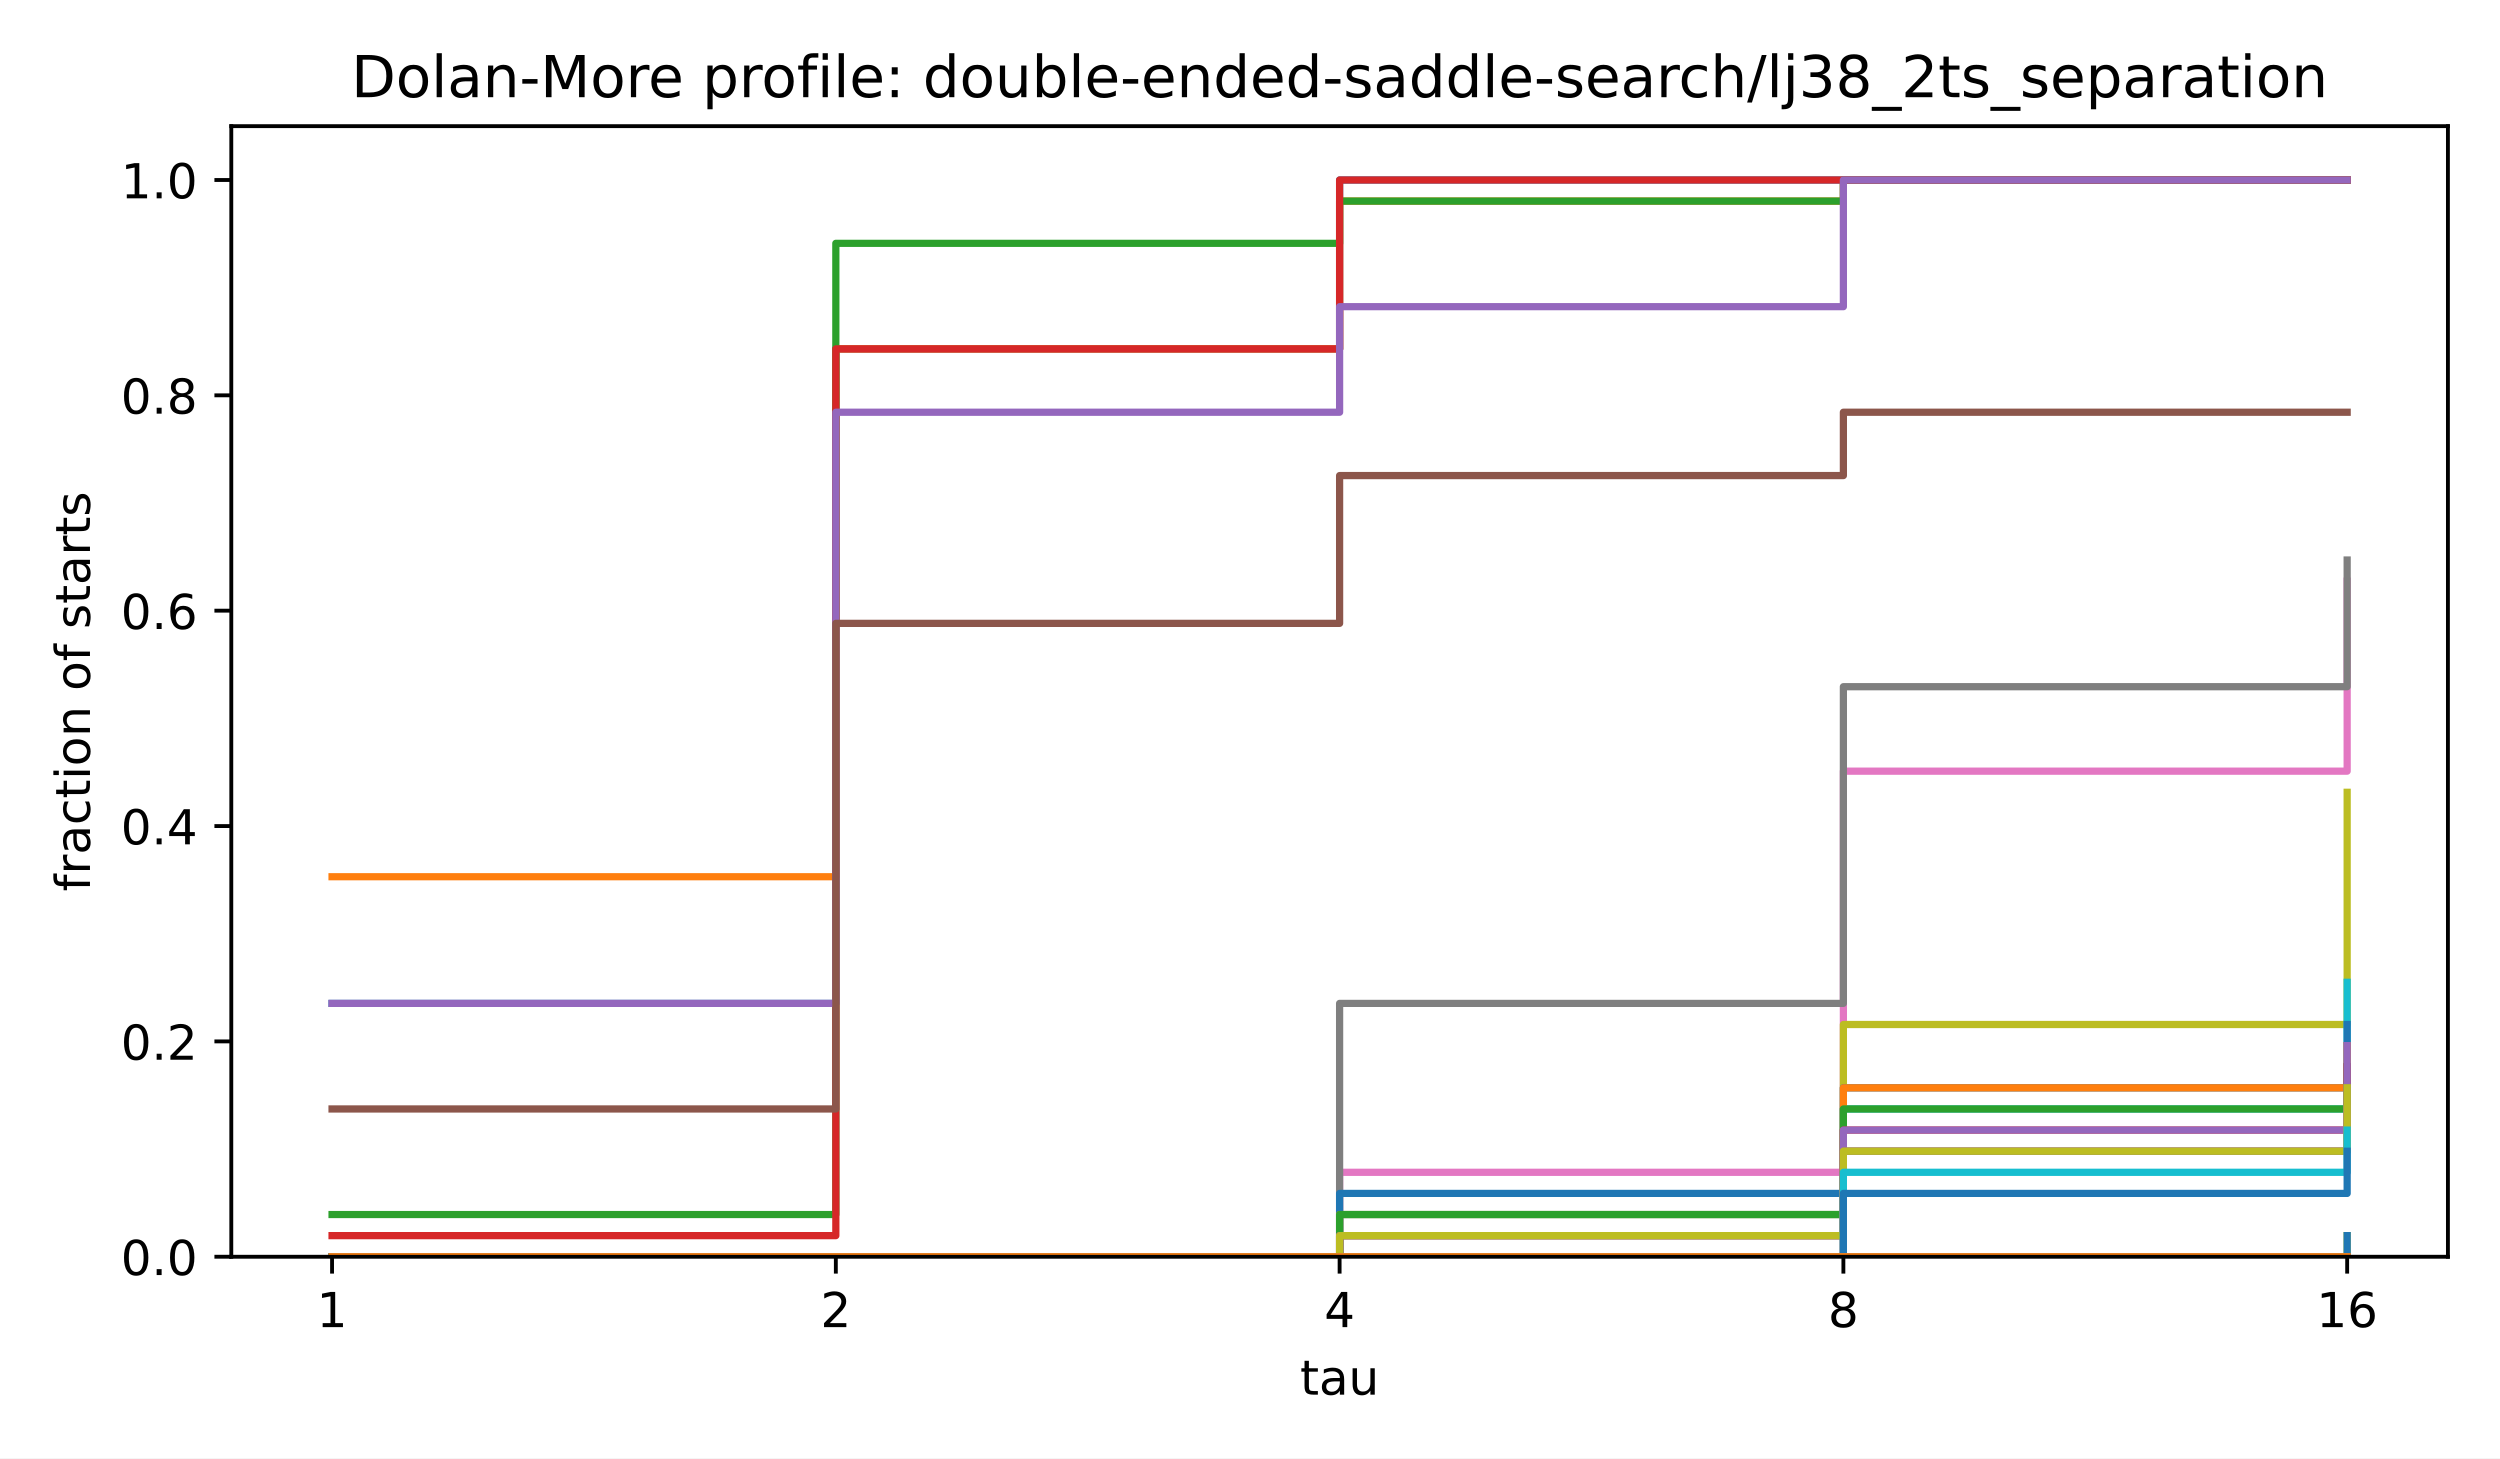
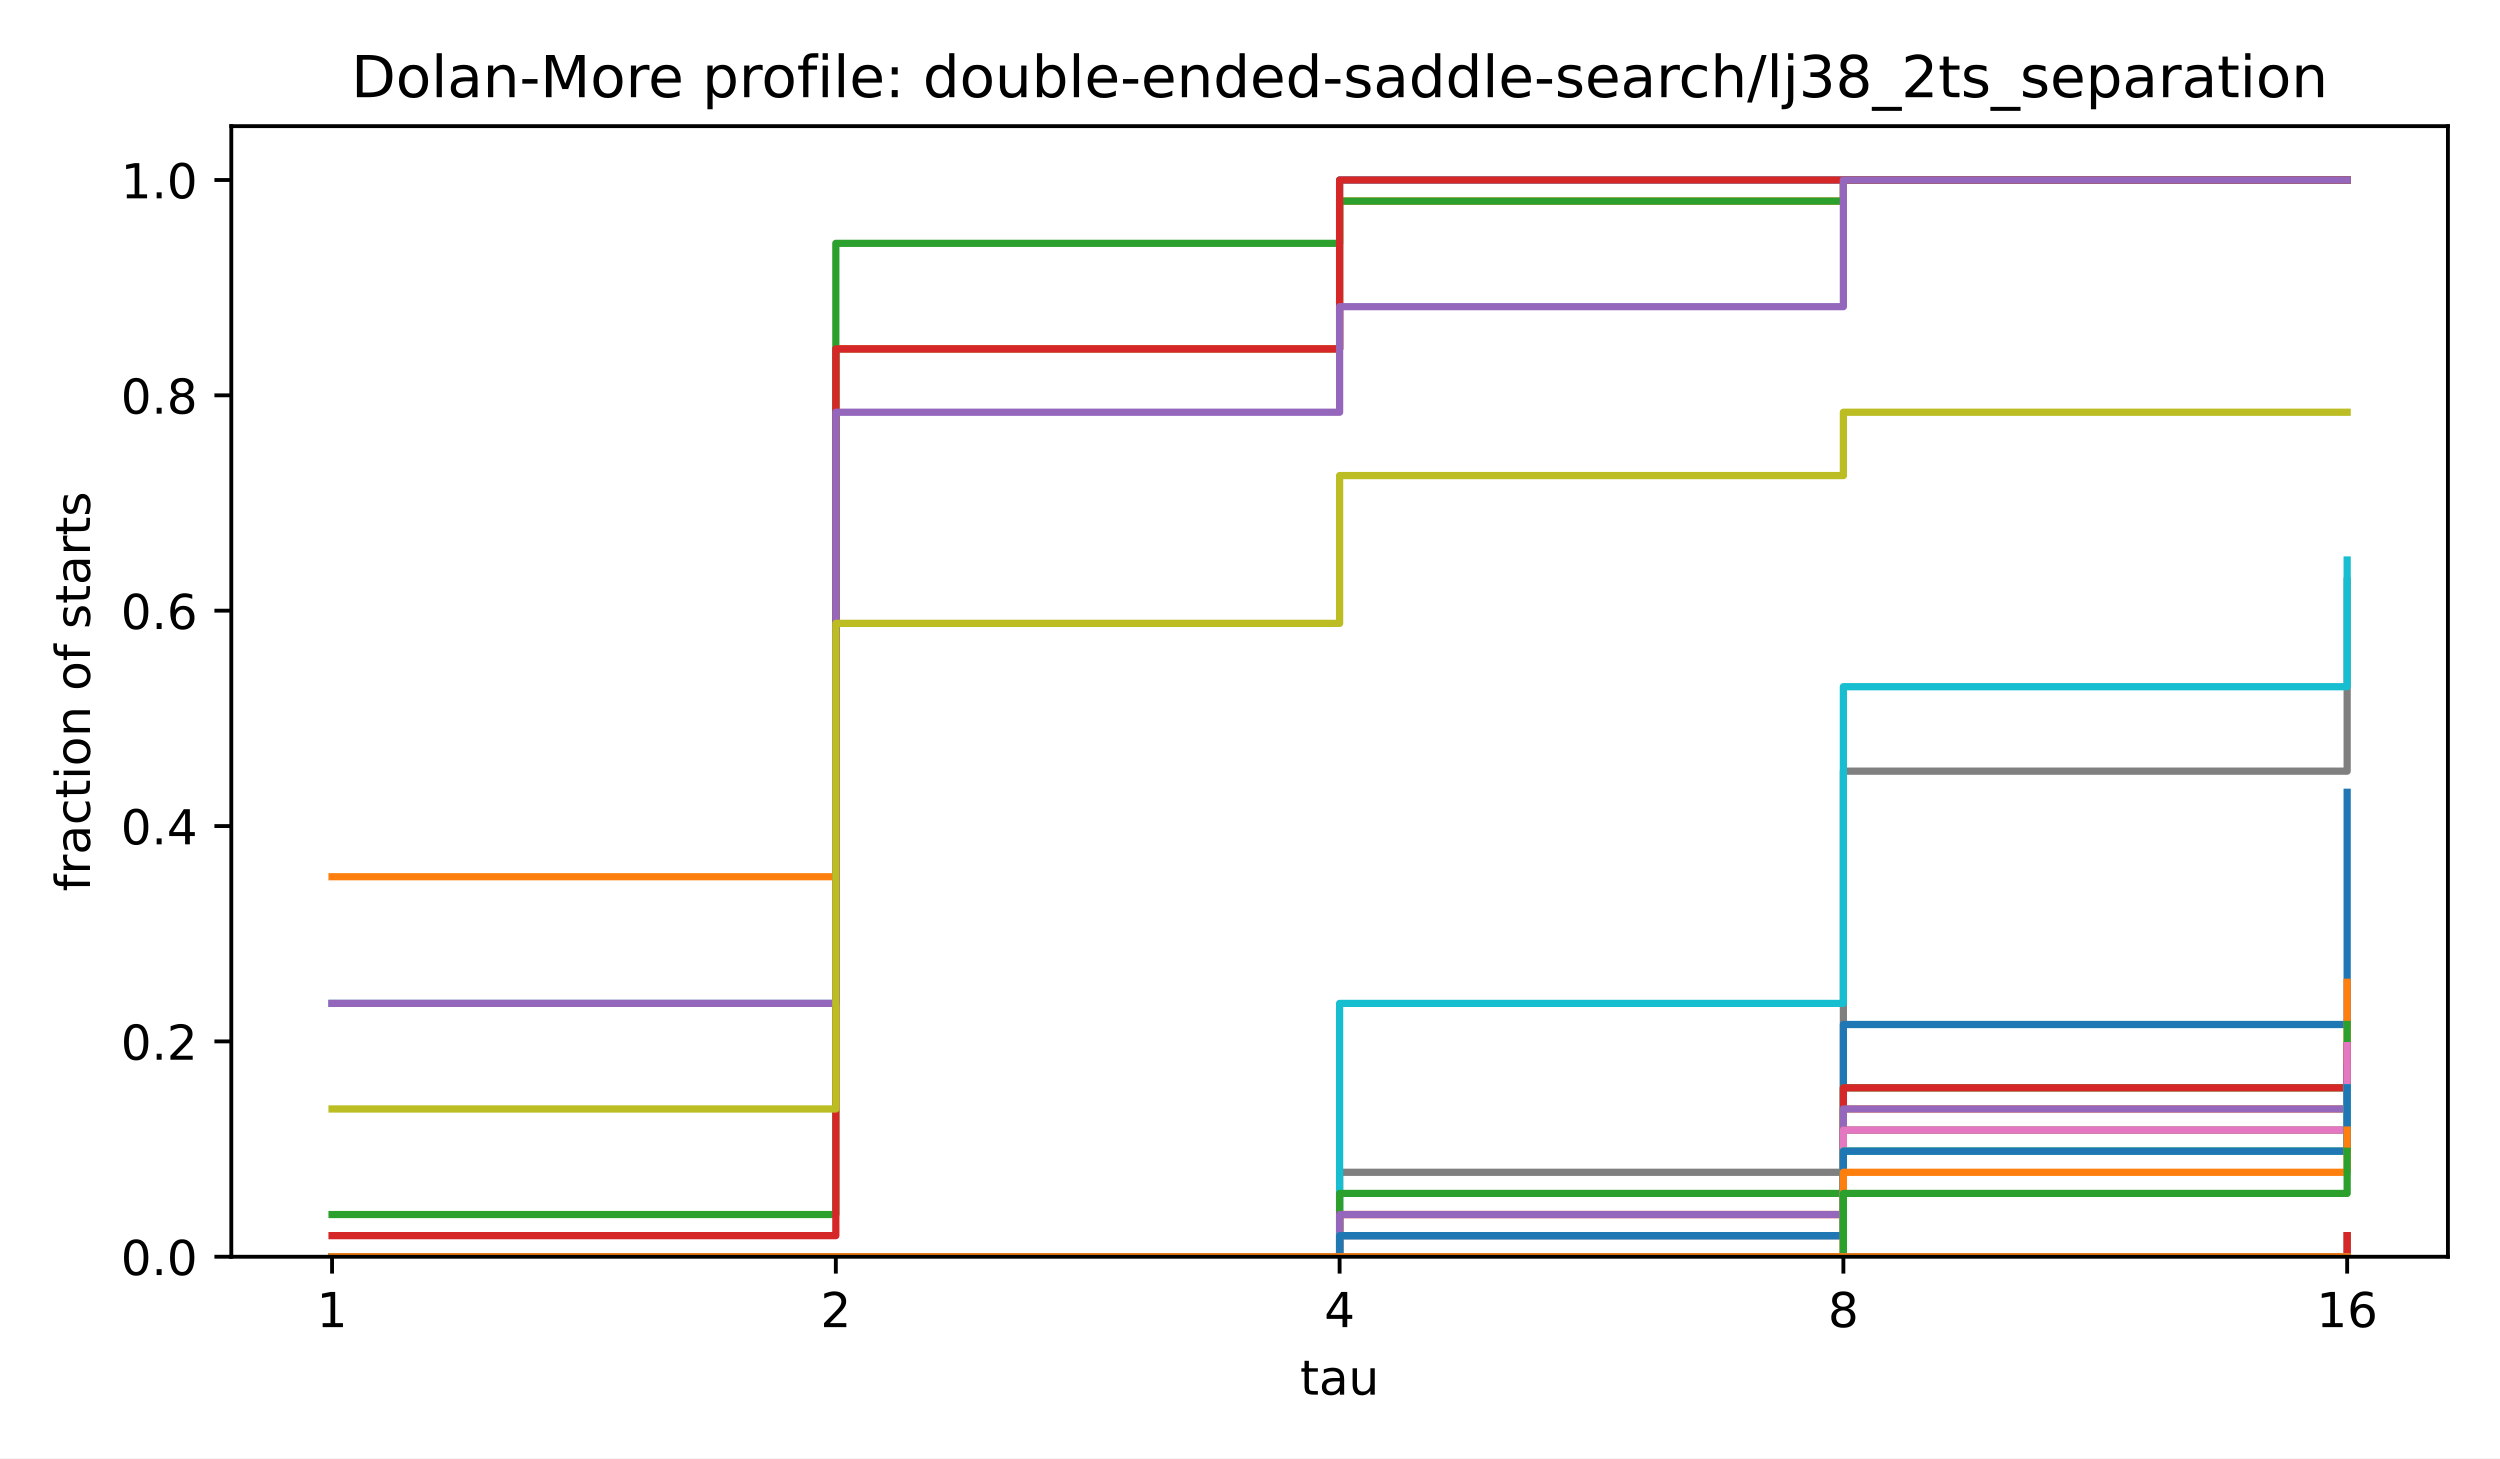
<svg xmlns="http://www.w3.org/2000/svg" xmlns:xlink="http://www.w3.org/1999/xlink" width="518.4pt" height="302.4pt" viewBox="0 0 518.4 302.4" version="1.1">
  <defs>
    <style type="text/css">*{stroke-linejoin: round; stroke-linecap: butt}</style>
  </defs>
  <g id="figure_1">
    <g id="patch_1">
      <path d="M 0 302.4  L 518.4 302.4  L 518.4 0  L 0 0  z " style="fill: #ffffff" />
    </g>
    <g id="axes_1">
      <g id="patch_2">
        <path d="M 47.962 260.6  L 507.6 260.6  L 507.6 26.16  L 47.962 26.16  z " style="fill: #ffffff" />
      </g>
      <g id="matplotlib.axis_1">
        <g id="xtick_1">
          <g id="line2d_1">
            <defs>
              <path id="m8ea4d47d77" d="M 0 0  L 0 3.5  " style="stroke: #000000; stroke-width: 0.8" />
            </defs>
            <g>
              <use xlink:href="#m8ea4d47d77" x="68.855" y="260.6" style="stroke: #000000; stroke-width: 0.8" />
            </g>
          </g>
          <g id="text_1">
            <text style="font-size: 10px; font-family: 'DejaVu Sans', 'Bitstream Vera Sans', 'Computer Modern Sans Serif', 'Lucida Grande', 'Verdana', 'Geneva', 'Lucid', 'Arial', 'Helvetica', 'Avant Garde', sans-serif; text-anchor: middle" x="68.855" y="275.198" transform="rotate(-0 68.85496 275.1977)">1</text>
          </g>
        </g>
        <g id="xtick_2">
          <g id="line2d_2">
            <g>
              <use xlink:href="#m8ea4d47d77" x="173.318" y="260.6" style="stroke: #000000; stroke-width: 0.8" />
            </g>
          </g>
          <g id="text_2">
            <text style="font-size: 10px; font-family: 'DejaVu Sans', 'Bitstream Vera Sans', 'Computer Modern Sans Serif', 'Lucida Grande', 'Verdana', 'Geneva', 'Lucid', 'Arial', 'Helvetica', 'Avant Garde', sans-serif; text-anchor: middle" x="173.318" y="275.198" transform="rotate(-0 173.3181 275.1977)">2</text>
          </g>
        </g>
        <g id="xtick_3">
          <g id="line2d_3">
            <g>
              <use xlink:href="#m8ea4d47d77" x="277.781" y="260.6" style="stroke: #000000; stroke-width: 0.8" />
            </g>
          </g>
          <g id="text_3">
            <text style="font-size: 10px; font-family: 'DejaVu Sans', 'Bitstream Vera Sans', 'Computer Modern Sans Serif', 'Lucida Grande', 'Verdana', 'Geneva', 'Lucid', 'Arial', 'Helvetica', 'Avant Garde', sans-serif; text-anchor: middle" x="277.781" y="275.198" transform="rotate(-0 277.7812 275.1977)">4</text>
          </g>
        </g>
        <g id="xtick_4">
          <g id="line2d_4">
            <g>
              <use xlink:href="#m8ea4d47d77" x="382.244" y="260.6" style="stroke: #000000; stroke-width: 0.8" />
            </g>
          </g>
          <g id="text_4">
            <text style="font-size: 10px; font-family: 'DejaVu Sans', 'Bitstream Vera Sans', 'Computer Modern Sans Serif', 'Lucida Grande', 'Verdana', 'Geneva', 'Lucid', 'Arial', 'Helvetica', 'Avant Garde', sans-serif; text-anchor: middle" x="382.244" y="275.198" transform="rotate(-0 382.2443 275.1977)">8</text>
          </g>
        </g>
        <g id="xtick_5">
          <g id="line2d_5">
            <g>
              <use xlink:href="#m8ea4d47d77" x="486.707" y="260.6" style="stroke: #000000; stroke-width: 0.8" />
            </g>
          </g>
          <g id="text_5">
            <text style="font-size: 10px; font-family: 'DejaVu Sans', 'Bitstream Vera Sans', 'Computer Modern Sans Serif', 'Lucida Grande', 'Verdana', 'Geneva', 'Lucid', 'Arial', 'Helvetica', 'Avant Garde', sans-serif; text-anchor: middle" x="486.707" y="275.198" transform="rotate(-0 486.7074 275.1977)">16</text>
          </g>
        </g>
        <g id="text_6">
          <text style="font-size: 10px; font-family: 'DejaVu Sans', 'Bitstream Vera Sans', 'Computer Modern Sans Serif', 'Lucida Grande', 'Verdana', 'Geneva', 'Lucid', 'Arial', 'Helvetica', 'Avant Garde', sans-serif; text-anchor: middle" x="277.781" y="289.198" transform="rotate(-0 277.7812 289.1977)">tau</text>
        </g>
      </g>
      <g id="matplotlib.axis_2">
        <g id="ytick_1">
          <g id="line2d_6">
            <defs>
              <path id="md659df78fa" d="M 0 0  L -3.5 0  " style="stroke: #000000; stroke-width: 0.8" />
            </defs>
            <g>
              <use xlink:href="#md659df78fa" x="47.962" y="260.6" style="stroke: #000000; stroke-width: 0.8" />
            </g>
          </g>
          <g id="text_7">
            <text style="font-size: 10px; font-family: 'DejaVu Sans', 'Bitstream Vera Sans', 'Computer Modern Sans Serif', 'Lucida Grande', 'Verdana', 'Geneva', 'Lucid', 'Arial', 'Helvetica', 'Avant Garde', sans-serif; text-anchor: end" x="40.962" y="264.399" transform="rotate(-0 40.96234 264.3988)">0.0</text>
          </g>
        </g>
        <g id="ytick_2">
          <g id="line2d_7">
            <g>
              <use xlink:href="#md659df78fa" x="47.962" y="215.945" style="stroke: #000000; stroke-width: 0.8" />
            </g>
          </g>
          <g id="text_8">
            <text style="font-size: 10px; font-family: 'DejaVu Sans', 'Bitstream Vera Sans', 'Computer Modern Sans Serif', 'Lucida Grande', 'Verdana', 'Geneva', 'Lucid', 'Arial', 'Helvetica', 'Avant Garde', sans-serif; text-anchor: end" x="40.962" y="219.744" transform="rotate(-0 40.96234 219.7436)">0.2</text>
          </g>
        </g>
        <g id="ytick_3">
          <g id="line2d_8">
            <g>
              <use xlink:href="#md659df78fa" x="47.962" y="171.29" style="stroke: #000000; stroke-width: 0.8" />
            </g>
          </g>
          <g id="text_9">
            <text style="font-size: 10px; font-family: 'DejaVu Sans', 'Bitstream Vera Sans', 'Computer Modern Sans Serif', 'Lucida Grande', 'Verdana', 'Geneva', 'Lucid', 'Arial', 'Helvetica', 'Avant Garde', sans-serif; text-anchor: end" x="40.962" y="175.088" transform="rotate(-0 40.96234 175.0884)">0.4</text>
          </g>
        </g>
        <g id="ytick_4">
          <g id="line2d_9">
            <g>
              <use xlink:href="#md659df78fa" x="47.962" y="126.634" style="stroke: #000000; stroke-width: 0.8" />
            </g>
          </g>
          <g id="text_10">
            <text style="font-size: 10px; font-family: 'DejaVu Sans', 'Bitstream Vera Sans', 'Computer Modern Sans Serif', 'Lucida Grande', 'Verdana', 'Geneva', 'Lucid', 'Arial', 'Helvetica', 'Avant Garde', sans-serif; text-anchor: end" x="40.962" y="130.433" transform="rotate(-0 40.96234 130.4331)">0.6</text>
          </g>
        </g>
        <g id="ytick_5">
          <g id="line2d_10">
            <g>
              <use xlink:href="#md659df78fa" x="47.962" y="81.979" style="stroke: #000000; stroke-width: 0.8" />
            </g>
          </g>
          <g id="text_11">
            <text style="font-size: 10px; font-family: 'DejaVu Sans', 'Bitstream Vera Sans', 'Computer Modern Sans Serif', 'Lucida Grande', 'Verdana', 'Geneva', 'Lucid', 'Arial', 'Helvetica', 'Avant Garde', sans-serif; text-anchor: end" x="40.962" y="85.778" transform="rotate(-0 40.96234 85.77788)">0.8</text>
          </g>
        </g>
        <g id="ytick_6">
          <g id="line2d_11">
            <g>
              <use xlink:href="#md659df78fa" x="47.962" y="37.324" style="stroke: #000000; stroke-width: 0.8" />
            </g>
          </g>
          <g id="text_12">
            <text style="font-size: 10px; font-family: 'DejaVu Sans', 'Bitstream Vera Sans', 'Computer Modern Sans Serif', 'Lucida Grande', 'Verdana', 'Geneva', 'Lucid', 'Arial', 'Helvetica', 'Avant Garde', sans-serif; text-anchor: end" x="40.962" y="41.123" transform="rotate(-0 40.96234 41.12264)">1.0</text>
          </g>
        </g>
        <g id="text_13">
          <text style="font-size: 10px; font-family: 'DejaVu Sans', 'Bitstream Vera Sans', 'Computer Modern Sans Serif', 'Lucida Grande', 'Verdana', 'Geneva', 'Lucid', 'Arial', 'Helvetica', 'Avant Garde', sans-serif; text-anchor: middle" x="18.657" y="143.38" transform="rotate(-90 18.65687 143.38)">fraction of starts</text>
        </g>
      </g>
      <g id="line2d_12">
        <path d="M 68.855 208.064  L 173.318 208.064  L 173.318 72.348  L 277.781 72.348  L 277.781 37.324  L 382.244 37.324  L 382.244 37.324  L 486.707 37.324  L 486.707 37.324  " clip-path="url(#p4e380cea4b)" style="fill: none; stroke: #1f77b4; stroke-width: 1.5; stroke-linecap: square" />
      </g>
      <g id="line2d_13">
        <path d="M 68.855 181.797  L 173.318 181.797  L 173.318 72.348  L 277.781 72.348  L 277.781 41.702  L 382.244 41.702  L 382.244 37.324  L 486.707 37.324  L 486.707 37.324  " clip-path="url(#p4e380cea4b)" style="fill: none; stroke: #ff7f0e; stroke-width: 1.5; stroke-linecap: square" />
      </g>
      <g id="line2d_14">
        <path d="M 68.855 251.844  L 173.318 251.844  L 173.318 50.458  L 277.781 50.458  L 277.781 41.702  L 382.244 41.702  L 382.244 37.324  L 486.707 37.324  L 486.707 37.324  " clip-path="url(#p4e380cea4b)" style="fill: none; stroke: #2ca02c; stroke-width: 1.5; stroke-linecap: square" />
      </g>
      <g id="line2d_15">
        <path d="M 68.855 256.222  L 173.318 256.222  L 173.318 72.348  L 277.781 72.348  L 277.781 37.324  L 382.244 37.324  L 382.244 37.324  L 486.707 37.324  L 486.707 37.324  " clip-path="url(#p4e380cea4b)" style="fill: none; stroke: #d62728; stroke-width: 1.5; stroke-linecap: square" />
      </g>
      <g id="line2d_16">
        <path d="M 68.855 208.064  L 173.318 208.064  L 173.318 85.481  L 277.781 85.481  L 277.781 63.592  L 382.244 63.592  L 382.244 37.324  L 486.707 37.324  L 486.707 37.324  " clip-path="url(#p4e380cea4b)" style="fill: none; stroke: #9467bd; stroke-width: 1.5; stroke-linecap: square" />
      </g>
      <g id="line2d_17">
-         <path d="M 68.855 229.954  L 173.318 229.954  L 173.318 129.261  L 277.781 129.261  L 277.781 98.615  L 382.244 98.615  L 382.244 85.481  L 486.707 85.481  L 486.707 85.481  " clip-path="url(#p4e380cea4b)" style="fill: none; stroke: #8c564b; stroke-width: 1.5; stroke-linecap: square" />
+         <path d="M 68.855 260.6  L 173.318 260.6  L 173.318 260.6  L 277.781 260.6  L 277.781 260.6  L 382.244 260.6  L 382.244 260.6  L 486.707 260.6  L 486.707 256.222  " clip-path="url(#p4e380cea4b)" style="fill: none; stroke: #8c564b; stroke-width: 1.5; stroke-linecap: square" />
      </g>
      <g id="line2d_18">
-         <path d="M 68.855 260.6  L 173.318 260.6  L 173.318 260.6  L 277.781 260.6  L 277.781 243.088  L 382.244 243.088  L 382.244 159.907  L 486.707 159.907  L 486.707 120.505  " clip-path="url(#p4e380cea4b)" style="fill: none; stroke: #e377c2; stroke-width: 1.5; stroke-linecap: square" />
+         <path d="M 68.855 260.6  L 173.318 260.6  L 173.318 260.6  L 277.781 260.6  L 277.781 260.6  L 382.244 260.6  L 382.244 260.6  L 486.707 260.6  L 486.707 260.6  " clip-path="url(#p4e380cea4b)" style="fill: none; stroke: #e377c2; stroke-width: 1.5; stroke-linecap: square" />
      </g>
      <g id="line2d_19">
-         <path d="M 68.855 260.6  L 173.318 260.6  L 173.318 260.6  L 277.781 260.6  L 277.781 208.064  L 382.244 208.064  L 382.244 142.395  L 486.707 142.395  L 486.707 116.127  " clip-path="url(#p4e380cea4b)" style="fill: none; stroke: #7f7f7f; stroke-width: 1.5; stroke-linecap: square" />
+         <path d="M 68.855 260.6  L 173.318 260.6  L 173.318 260.6  L 277.781 260.6  L 277.781 243.088  L 382.244 243.088  L 382.244 159.907  L 486.707 159.907  L 486.707 120.505  " clip-path="url(#p4e380cea4b)" style="fill: none; stroke: #7f7f7f; stroke-width: 1.5; stroke-linecap: square" />
      </g>
      <g id="line2d_20">
-         <path d="M 68.855 260.6  L 173.318 260.6  L 173.318 260.6  L 277.781 260.6  L 277.781 260.6  L 382.244 260.6  L 382.244 212.442  L 486.707 212.442  L 486.707 164.285  " clip-path="url(#p4e380cea4b)" style="fill: none; stroke: #bcbd22; stroke-width: 1.5; stroke-linecap: square" />
+         <path d="M 68.855 229.954  L 173.318 229.954  L 173.318 129.261  L 277.781 129.261  L 277.781 98.615  L 382.244 98.615  L 382.244 85.481  L 486.707 85.481  L 486.707 85.481  " clip-path="url(#p4e380cea4b)" style="fill: none; stroke: #bcbd22; stroke-width: 1.5; stroke-linecap: square" />
      </g>
      <g id="line2d_21">
-         <path d="M 68.855 260.6  L 173.318 260.6  L 173.318 260.6  L 277.781 260.6  L 277.781 251.844  L 382.244 251.844  L 382.244 229.954  L 486.707 229.954  L 486.707 203.686  " clip-path="url(#p4e380cea4b)" style="fill: none; stroke: #17becf; stroke-width: 1.5; stroke-linecap: square" />
+         <path d="M 68.855 260.6  L 173.318 260.6  L 173.318 260.6  L 277.781 260.6  L 277.781 208.064  L 382.244 208.064  L 382.244 142.395  L 486.707 142.395  L 486.707 116.127  " clip-path="url(#p4e380cea4b)" style="fill: none; stroke: #17becf; stroke-width: 1.5; stroke-linecap: square" />
      </g>
      <g id="line2d_22">
-         <path d="M 68.855 260.6  L 173.318 260.6  L 173.318 260.6  L 277.781 260.6  L 277.781 247.466  L 382.244 247.466  L 382.244 225.576  L 486.707 225.576  L 486.707 212.442  " clip-path="url(#p4e380cea4b)" style="fill: none; stroke: #1f77b4; stroke-width: 1.5; stroke-linecap: square" />
+         <path d="M 68.855 260.6  L 173.318 260.6  L 173.318 260.6  L 277.781 260.6  L 277.781 260.6  L 382.244 260.6  L 382.244 212.442  L 486.707 212.442  L 486.707 164.285  " clip-path="url(#p4e380cea4b)" style="fill: none; stroke: #1f77b4; stroke-width: 1.5; stroke-linecap: square" />
      </g>
      <g id="line2d_23">
-         <path d="M 68.855 260.6  L 173.318 260.6  L 173.318 260.6  L 277.781 260.6  L 277.781 251.844  L 382.244 251.844  L 382.244 225.576  L 486.707 225.576  L 486.707 216.82  " clip-path="url(#p4e380cea4b)" style="fill: none; stroke: #ff7f0e; stroke-width: 1.5; stroke-linecap: square" />
+         <path d="M 68.855 260.6  L 173.318 260.6  L 173.318 260.6  L 277.781 260.6  L 277.781 251.844  L 382.244 251.844  L 382.244 229.954  L 486.707 229.954  L 486.707 203.686  " clip-path="url(#p4e380cea4b)" style="fill: none; stroke: #ff7f0e; stroke-width: 1.5; stroke-linecap: square" />
      </g>
      <g id="line2d_24">
-         <path d="M 68.855 260.6  L 173.318 260.6  L 173.318 260.6  L 277.781 260.6  L 277.781 251.844  L 382.244 251.844  L 382.244 229.954  L 486.707 229.954  L 486.707 221.198  " clip-path="url(#p4e380cea4b)" style="fill: none; stroke: #2ca02c; stroke-width: 1.5; stroke-linecap: square" />
+         <path d="M 68.855 260.6  L 173.318 260.6  L 173.318 260.6  L 277.781 260.6  L 277.781 247.466  L 382.244 247.466  L 382.244 225.576  L 486.707 225.576  L 486.707 212.442  " clip-path="url(#p4e380cea4b)" style="fill: none; stroke: #2ca02c; stroke-width: 1.5; stroke-linecap: square" />
      </g>
      <g id="line2d_25">
-         <path d="M 68.855 260.6  L 173.318 260.6  L 173.318 260.6  L 277.781 260.6  L 277.781 256.222  L 382.244 256.222  L 382.244 234.332  L 486.707 234.332  L 486.707 221.198  " clip-path="url(#p4e380cea4b)" style="fill: none; stroke: #d62728; stroke-width: 1.5; stroke-linecap: square" />
+         <path d="M 68.855 260.6  L 173.318 260.6  L 173.318 260.6  L 277.781 260.6  L 277.781 251.844  L 382.244 251.844  L 382.244 225.576  L 486.707 225.576  L 486.707 216.82  " clip-path="url(#p4e380cea4b)" style="fill: none; stroke: #d62728; stroke-width: 1.5; stroke-linecap: square" />
      </g>
      <g id="line2d_26">
-         <path d="M 68.855 260.6  L 173.318 260.6  L 173.318 260.6  L 277.781 260.6  L 277.781 256.222  L 382.244 256.222  L 382.244 234.332  L 486.707 234.332  L 486.707 216.82  " clip-path="url(#p4e380cea4b)" style="fill: none; stroke: #9467bd; stroke-width: 1.5; stroke-linecap: square" />
+         <path d="M 68.855 260.6  L 173.318 260.6  L 173.318 260.6  L 277.781 260.6  L 277.781 251.844  L 382.244 251.844  L 382.244 229.954  L 486.707 229.954  L 486.707 221.198  " clip-path="url(#p4e380cea4b)" style="fill: none; stroke: #9467bd; stroke-width: 1.5; stroke-linecap: square" />
      </g>
      <g id="line2d_27">
-         <path d="M 68.855 260.6  L 173.318 260.6  L 173.318 260.6  L 277.781 260.6  L 277.781 260.6  L 382.244 260.6  L 382.244 238.71  L 486.707 238.71  L 486.707 229.954  " clip-path="url(#p4e380cea4b)" style="fill: none; stroke: #8c564b; stroke-width: 1.5; stroke-linecap: square" />
+         <path d="M 68.855 260.6  L 173.318 260.6  L 173.318 260.6  L 277.781 260.6  L 277.781 256.222  L 382.244 256.222  L 382.244 234.332  L 486.707 234.332  L 486.707 221.198  " clip-path="url(#p4e380cea4b)" style="fill: none; stroke: #8c564b; stroke-width: 1.5; stroke-linecap: square" />
      </g>
      <g id="line2d_28">
-         <path d="M 68.855 260.6  L 173.318 260.6  L 173.318 260.6  L 277.781 260.6  L 277.781 260.6  L 382.244 260.6  L 382.244 238.71  L 486.707 238.71  L 486.707 229.954  " clip-path="url(#p4e380cea4b)" style="fill: none; stroke: #e377c2; stroke-width: 1.5; stroke-linecap: square" />
+         <path d="M 68.855 260.6  L 173.318 260.6  L 173.318 260.6  L 277.781 260.6  L 277.781 256.222  L 382.244 256.222  L 382.244 234.332  L 486.707 234.332  L 486.707 216.82  " clip-path="url(#p4e380cea4b)" style="fill: none; stroke: #e377c2; stroke-width: 1.5; stroke-linecap: square" />
      </g>
      <g id="line2d_29">
-         <path d="M 68.855 260.6  L 173.318 260.6  L 173.318 260.6  L 277.781 260.6  L 277.781 256.222  L 382.244 256.222  L 382.244 238.71  L 486.707 238.71  L 486.707 225.576  " clip-path="url(#p4e380cea4b)" style="fill: none; stroke: #7f7f7f; stroke-width: 1.5; stroke-linecap: square" />
+         <path d="M 68.855 260.6  L 173.318 260.6  L 173.318 260.6  L 277.781 260.6  L 277.781 260.6  L 382.244 260.6  L 382.244 238.71  L 486.707 238.71  L 486.707 229.954  " clip-path="url(#p4e380cea4b)" style="fill: none; stroke: #7f7f7f; stroke-width: 1.5; stroke-linecap: square" />
      </g>
      <g id="line2d_30">
-         <path d="M 68.855 260.6  L 173.318 260.6  L 173.318 260.6  L 277.781 260.6  L 277.781 256.222  L 382.244 256.222  L 382.244 238.71  L 486.707 238.71  L 486.707 225.576  " clip-path="url(#p4e380cea4b)" style="fill: none; stroke: #bcbd22; stroke-width: 1.5; stroke-linecap: square" />
+         <path d="M 68.855 260.6  L 173.318 260.6  L 173.318 260.6  L 277.781 260.6  L 277.781 260.6  L 382.244 260.6  L 382.244 238.71  L 486.707 238.71  L 486.707 229.954  " clip-path="url(#p4e380cea4b)" style="fill: none; stroke: #bcbd22; stroke-width: 1.5; stroke-linecap: square" />
      </g>
      <g id="line2d_31">
-         <path d="M 68.855 260.6  L 173.318 260.6  L 173.318 260.6  L 277.781 260.6  L 277.781 260.6  L 382.244 260.6  L 382.244 243.088  L 486.707 243.088  L 486.707 234.332  " clip-path="url(#p4e380cea4b)" style="fill: none; stroke: #17becf; stroke-width: 1.5; stroke-linecap: square" />
+         <path d="M 68.855 260.6  L 173.318 260.6  L 173.318 260.6  L 277.781 260.6  L 277.781 256.222  L 382.244 256.222  L 382.244 238.71  L 486.707 238.71  L 486.707 225.576  " clip-path="url(#p4e380cea4b)" style="fill: none; stroke: #17becf; stroke-width: 1.5; stroke-linecap: square" />
      </g>
      <g id="line2d_32">
-         <path d="M 68.855 260.6  L 173.318 260.6  L 173.318 260.6  L 277.781 260.6  L 277.781 260.6  L 382.244 260.6  L 382.244 247.466  L 486.707 247.466  L 486.707 238.71  " clip-path="url(#p4e380cea4b)" style="fill: none; stroke: #1f77b4; stroke-width: 1.5; stroke-linecap: square" />
+         <path d="M 68.855 260.6  L 173.318 260.6  L 173.318 260.6  L 277.781 260.6  L 277.781 256.222  L 382.244 256.222  L 382.244 238.71  L 486.707 238.71  L 486.707 225.576  " clip-path="url(#p4e380cea4b)" style="fill: none; stroke: #1f77b4; stroke-width: 1.5; stroke-linecap: square" />
      </g>
      <g id="line2d_33">
-         <path d="M 68.855 260.6  L 173.318 260.6  L 173.318 260.6  L 277.781 260.6  L 277.781 260.6  L 382.244 260.6  L 382.244 260.6  L 486.707 260.6  L 486.707 260.6  " clip-path="url(#p4e380cea4b)" style="fill: none; stroke: #ff7f0e; stroke-width: 1.5; stroke-linecap: square" />
+         <path d="M 68.855 260.6  L 173.318 260.6  L 173.318 260.6  L 277.781 260.6  L 277.781 260.6  L 382.244 260.6  L 382.244 243.088  L 486.707 243.088  L 486.707 234.332  " clip-path="url(#p4e380cea4b)" style="fill: none; stroke: #ff7f0e; stroke-width: 1.5; stroke-linecap: square" />
      </g>
      <g id="line2d_34">
-         <path d="M 68.855 260.6  L 173.318 260.6  L 173.318 260.6  L 277.781 260.6  L 277.781 260.6  L 382.244 260.6  L 382.244 260.6  L 486.707 260.6  L 486.707 260.6  " clip-path="url(#p4e380cea4b)" style="fill: none; stroke: #2ca02c; stroke-width: 1.5; stroke-linecap: square" />
+         <path d="M 68.855 260.6  L 173.318 260.6  L 173.318 260.6  L 277.781 260.6  L 277.781 260.6  L 382.244 260.6  L 382.244 247.466  L 486.707 247.466  L 486.707 238.71  " clip-path="url(#p4e380cea4b)" style="fill: none; stroke: #2ca02c; stroke-width: 1.5; stroke-linecap: square" />
      </g>
      <g id="line2d_35">
-         <path d="M 68.855 260.6  L 173.318 260.6  L 173.318 260.6  L 277.781 260.6  L 277.781 260.6  L 382.244 260.6  L 382.244 260.6  L 486.707 260.6  L 486.707 260.6  " clip-path="url(#p4e380cea4b)" style="fill: none; stroke: #d62728; stroke-width: 1.5; stroke-linecap: square" />
+         <path d="M 68.855 260.6  L 173.318 260.6  L 173.318 260.6  L 277.781 260.6  L 277.781 260.6  L 382.244 260.6  L 382.244 260.6  L 486.707 260.6  L 486.707 256.222  " clip-path="url(#p4e380cea4b)" style="fill: none; stroke: #d62728; stroke-width: 1.5; stroke-linecap: square" />
      </g>
      <g id="line2d_36">
        <path d="M 68.855 260.6  L 173.318 260.6  L 173.318 260.6  L 277.781 260.6  L 277.781 260.6  L 382.244 260.6  L 382.244 260.6  L 486.707 260.6  L 486.707 260.6  " clip-path="url(#p4e380cea4b)" style="fill: none; stroke: #9467bd; stroke-width: 1.5; stroke-linecap: square" />
      </g>
      <g id="line2d_37">
        <path d="M 68.855 260.6  L 173.318 260.6  L 173.318 260.6  L 277.781 260.6  L 277.781 260.6  L 382.244 260.6  L 382.244 260.6  L 486.707 260.6  L 486.707 260.6  " clip-path="url(#p4e380cea4b)" style="fill: none; stroke: #8c564b; stroke-width: 1.5; stroke-linecap: square" />
      </g>
      <g id="line2d_38">
        <path d="M 68.855 260.6  L 173.318 260.6  L 173.318 260.6  L 277.781 260.6  L 277.781 260.6  L 382.244 260.6  L 382.244 260.6  L 486.707 260.6  L 486.707 260.6  " clip-path="url(#p4e380cea4b)" style="fill: none; stroke: #e377c2; stroke-width: 1.5; stroke-linecap: square" />
      </g>
      <g id="line2d_39">
        <path d="M 68.855 260.6  L 173.318 260.6  L 173.318 260.6  L 277.781 260.6  L 277.781 260.6  L 382.244 260.6  L 382.244 260.6  L 486.707 260.6  L 486.707 260.6  " clip-path="url(#p4e380cea4b)" style="fill: none; stroke: #7f7f7f; stroke-width: 1.5; stroke-linecap: square" />
      </g>
      <g id="line2d_40">
-         <path d="M 68.855 260.6  L 173.318 260.6  L 173.318 260.6  L 277.781 260.6  L 277.781 260.6  L 382.244 260.6  L 382.244 260.6  L 486.707 260.6  L 486.707 256.222  " clip-path="url(#p4e380cea4b)" style="fill: none; stroke: #bcbd22; stroke-width: 1.5; stroke-linecap: square" />
+         <path d="M 68.855 260.6  L 173.318 260.6  L 173.318 260.6  L 277.781 260.6  L 277.781 260.6  L 382.244 260.6  L 382.244 260.6  L 486.707 260.6  L 486.707 260.6  " clip-path="url(#p4e380cea4b)" style="fill: none; stroke: #bcbd22; stroke-width: 1.5; stroke-linecap: square" />
      </g>
      <g id="line2d_41">
        <path d="M 68.855 260.6  L 173.318 260.6  L 173.318 260.6  L 277.781 260.6  L 277.781 260.6  L 382.244 260.6  L 382.244 260.6  L 486.707 260.6  L 486.707 260.6  " clip-path="url(#p4e380cea4b)" style="fill: none; stroke: #17becf; stroke-width: 1.5; stroke-linecap: square" />
      </g>
      <g id="line2d_42">
-         <path d="M 68.855 260.6  L 173.318 260.6  L 173.318 260.6  L 277.781 260.6  L 277.781 260.6  L 382.244 260.6  L 382.244 260.6  L 486.707 260.6  L 486.707 256.222  " clip-path="url(#p4e380cea4b)" style="fill: none; stroke: #1f77b4; stroke-width: 1.5; stroke-linecap: square" />
+         <path d="M 68.855 260.6  L 173.318 260.6  L 173.318 260.6  L 277.781 260.6  L 277.781 260.6  L 382.244 260.6  L 382.244 260.6  L 486.707 260.6  L 486.707 260.6  " clip-path="url(#p4e380cea4b)" style="fill: none; stroke: #1f77b4; stroke-width: 1.5; stroke-linecap: square" />
      </g>
      <g id="line2d_43">
        <path d="M 68.855 260.6  L 173.318 260.6  L 173.318 260.6  L 277.781 260.6  L 277.781 260.6  L 382.244 260.6  L 382.244 260.6  L 486.707 260.6  L 486.707 260.6  " clip-path="url(#p4e380cea4b)" style="fill: none; stroke: #ff7f0e; stroke-width: 1.5; stroke-linecap: square" />
      </g>
      <g id="patch_3">
        <path d="M 47.962 260.6  L 47.962 26.16  " style="fill: none; stroke: #000000; stroke-width: 0.8; stroke-linejoin: miter; stroke-linecap: square" />
      </g>
      <g id="patch_4">
        <path d="M 507.6 260.6  L 507.6 26.16  " style="fill: none; stroke: #000000; stroke-width: 0.8; stroke-linejoin: miter; stroke-linecap: square" />
      </g>
      <g id="patch_5">
        <path d="M 47.962 260.6  L 507.6 260.6  " style="fill: none; stroke: #000000; stroke-width: 0.8; stroke-linejoin: miter; stroke-linecap: square" />
      </g>
      <g id="patch_6">
        <path d="M 47.962 26.16  L 507.6 26.16  " style="fill: none; stroke: #000000; stroke-width: 0.8; stroke-linejoin: miter; stroke-linecap: square" />
      </g>
      <g id="text_14">
        <text style="font-size: 12px; font-family: 'DejaVu Sans', 'Bitstream Vera Sans', 'Computer Modern Sans Serif', 'Lucida Grande', 'Verdana', 'Geneva', 'Lucid', 'Arial', 'Helvetica', 'Avant Garde', sans-serif; text-anchor: middle" x="277.781" y="20.16" transform="rotate(-0 277.7812 20.16)">Dolan-More profile: double-ended-saddle-search/lj38_2ts_separation</text>
      </g>
    </g>
  </g>
  <defs>
    <clipPath id="p4e380cea4b">
      <rect x="47.962" y="26.16" width="459.638" height="234.44" />
    </clipPath>
  </defs>
</svg>
